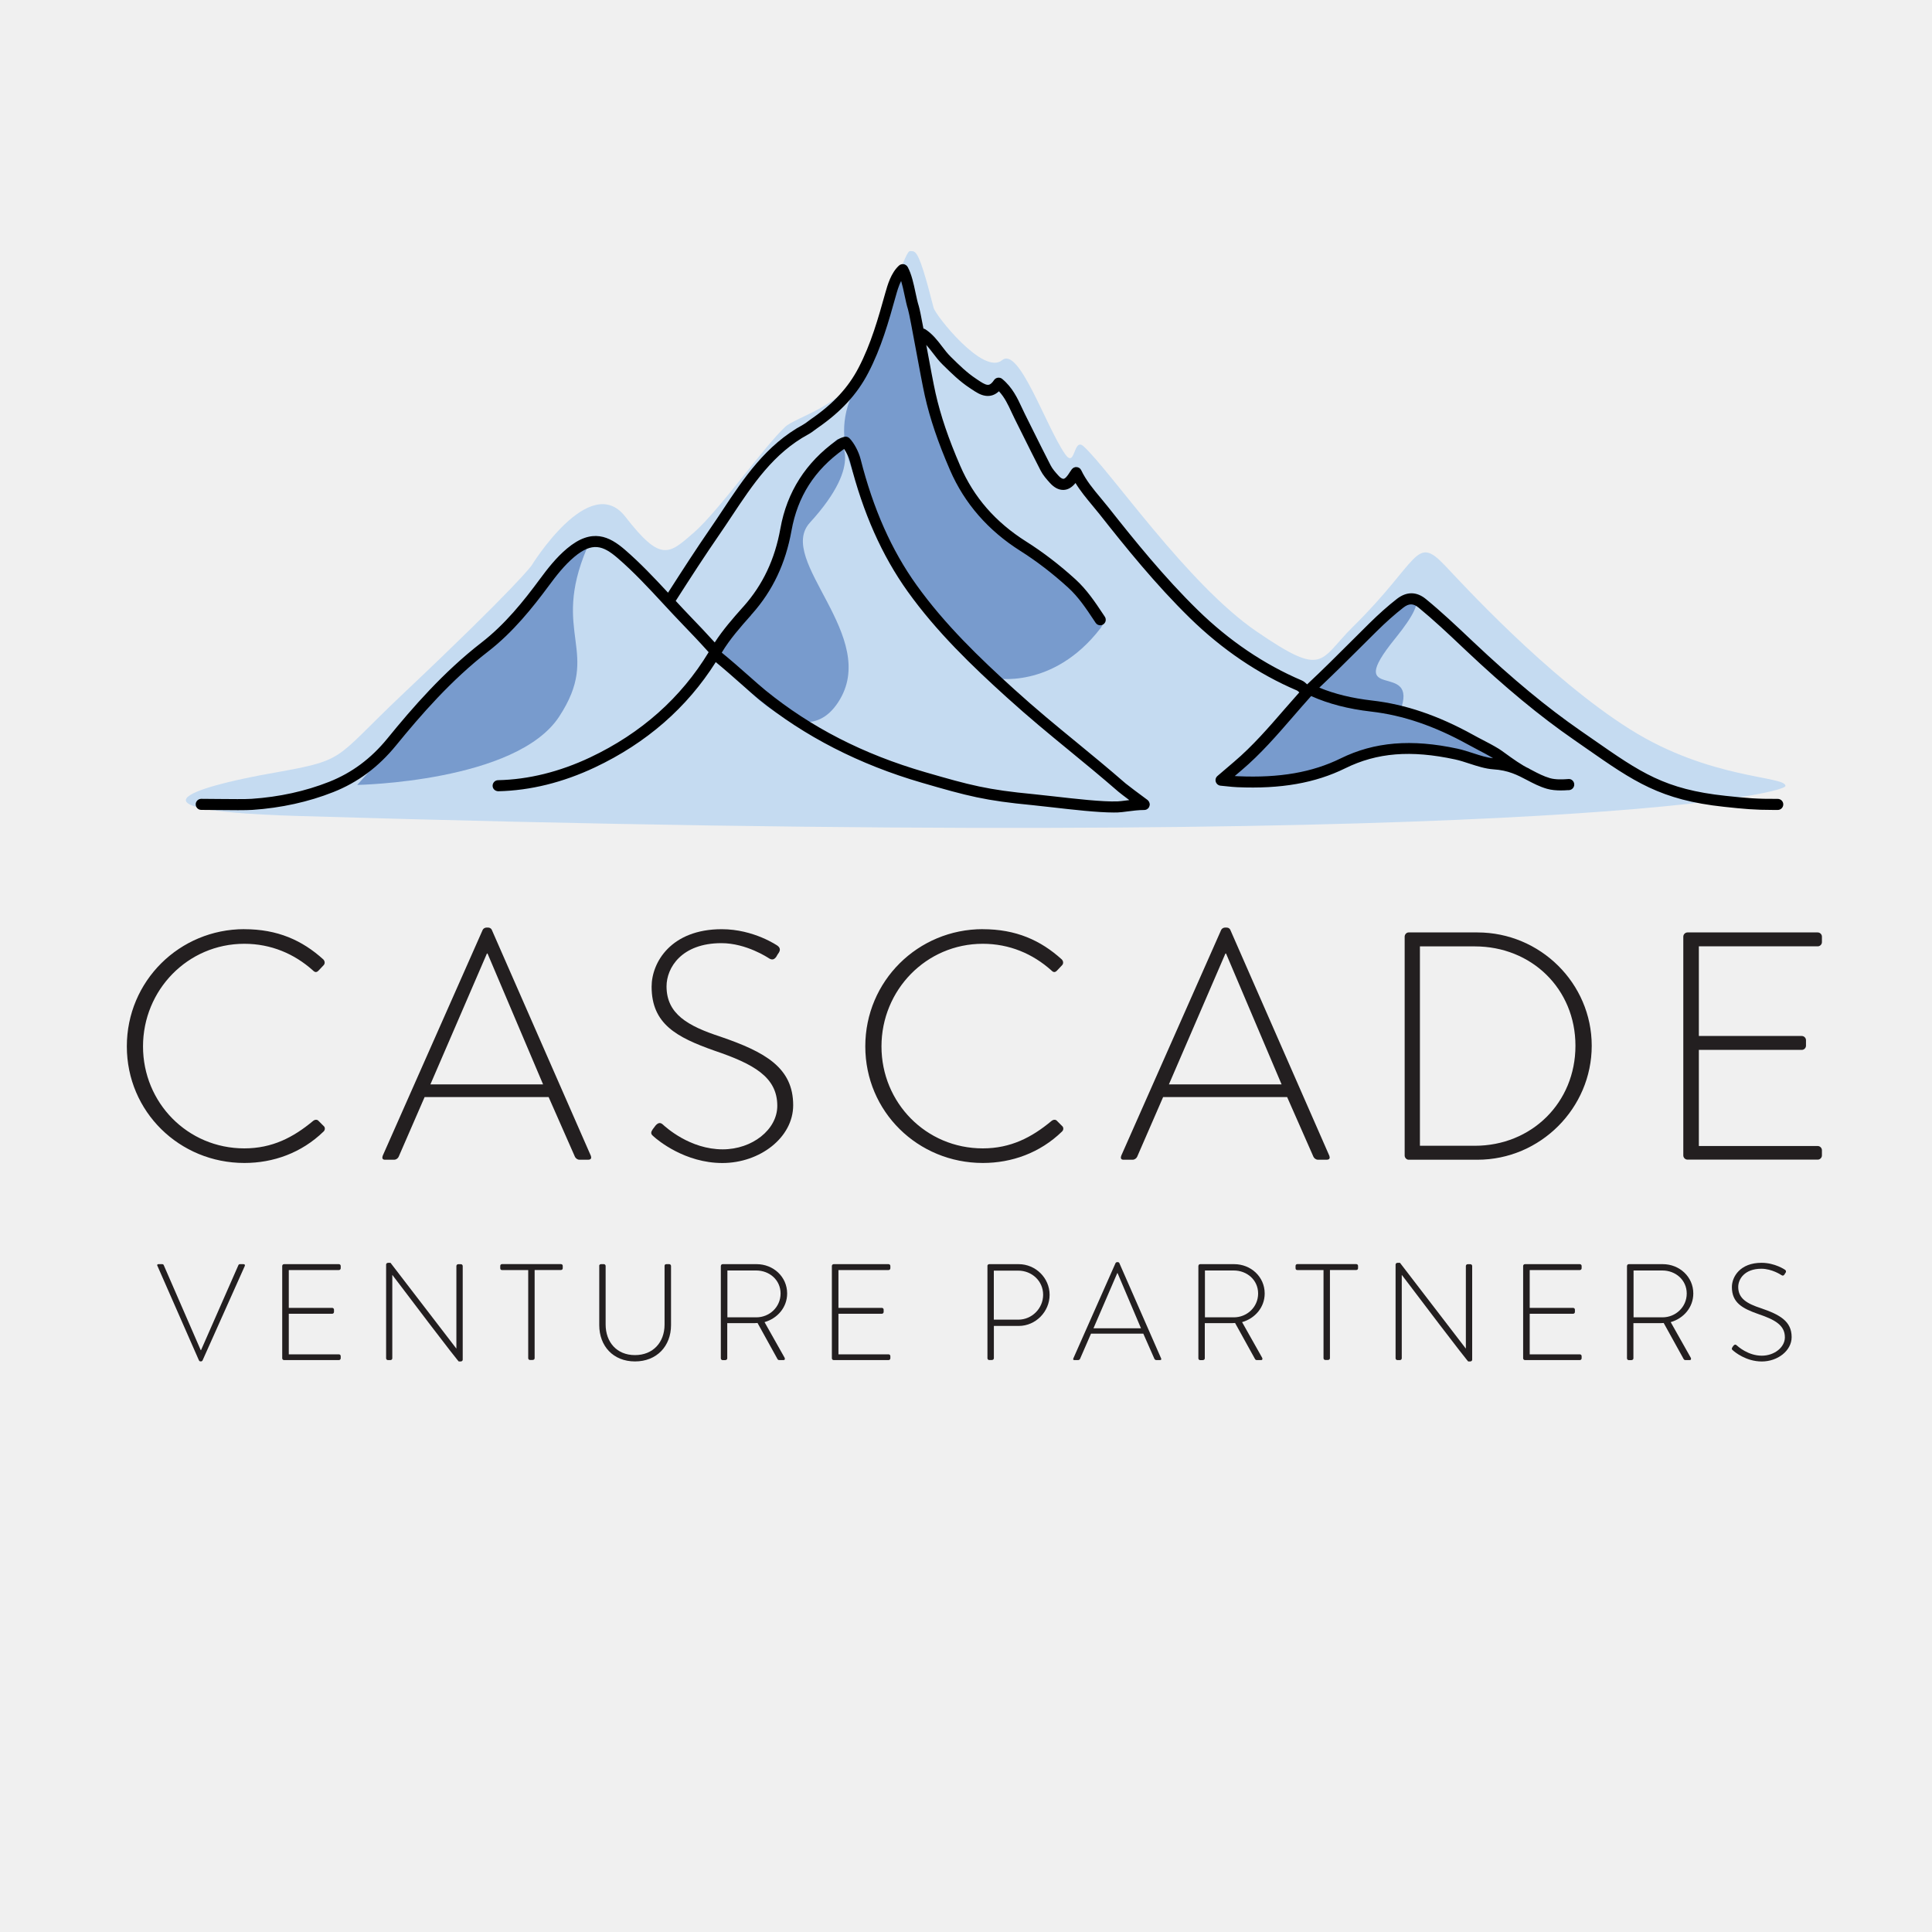
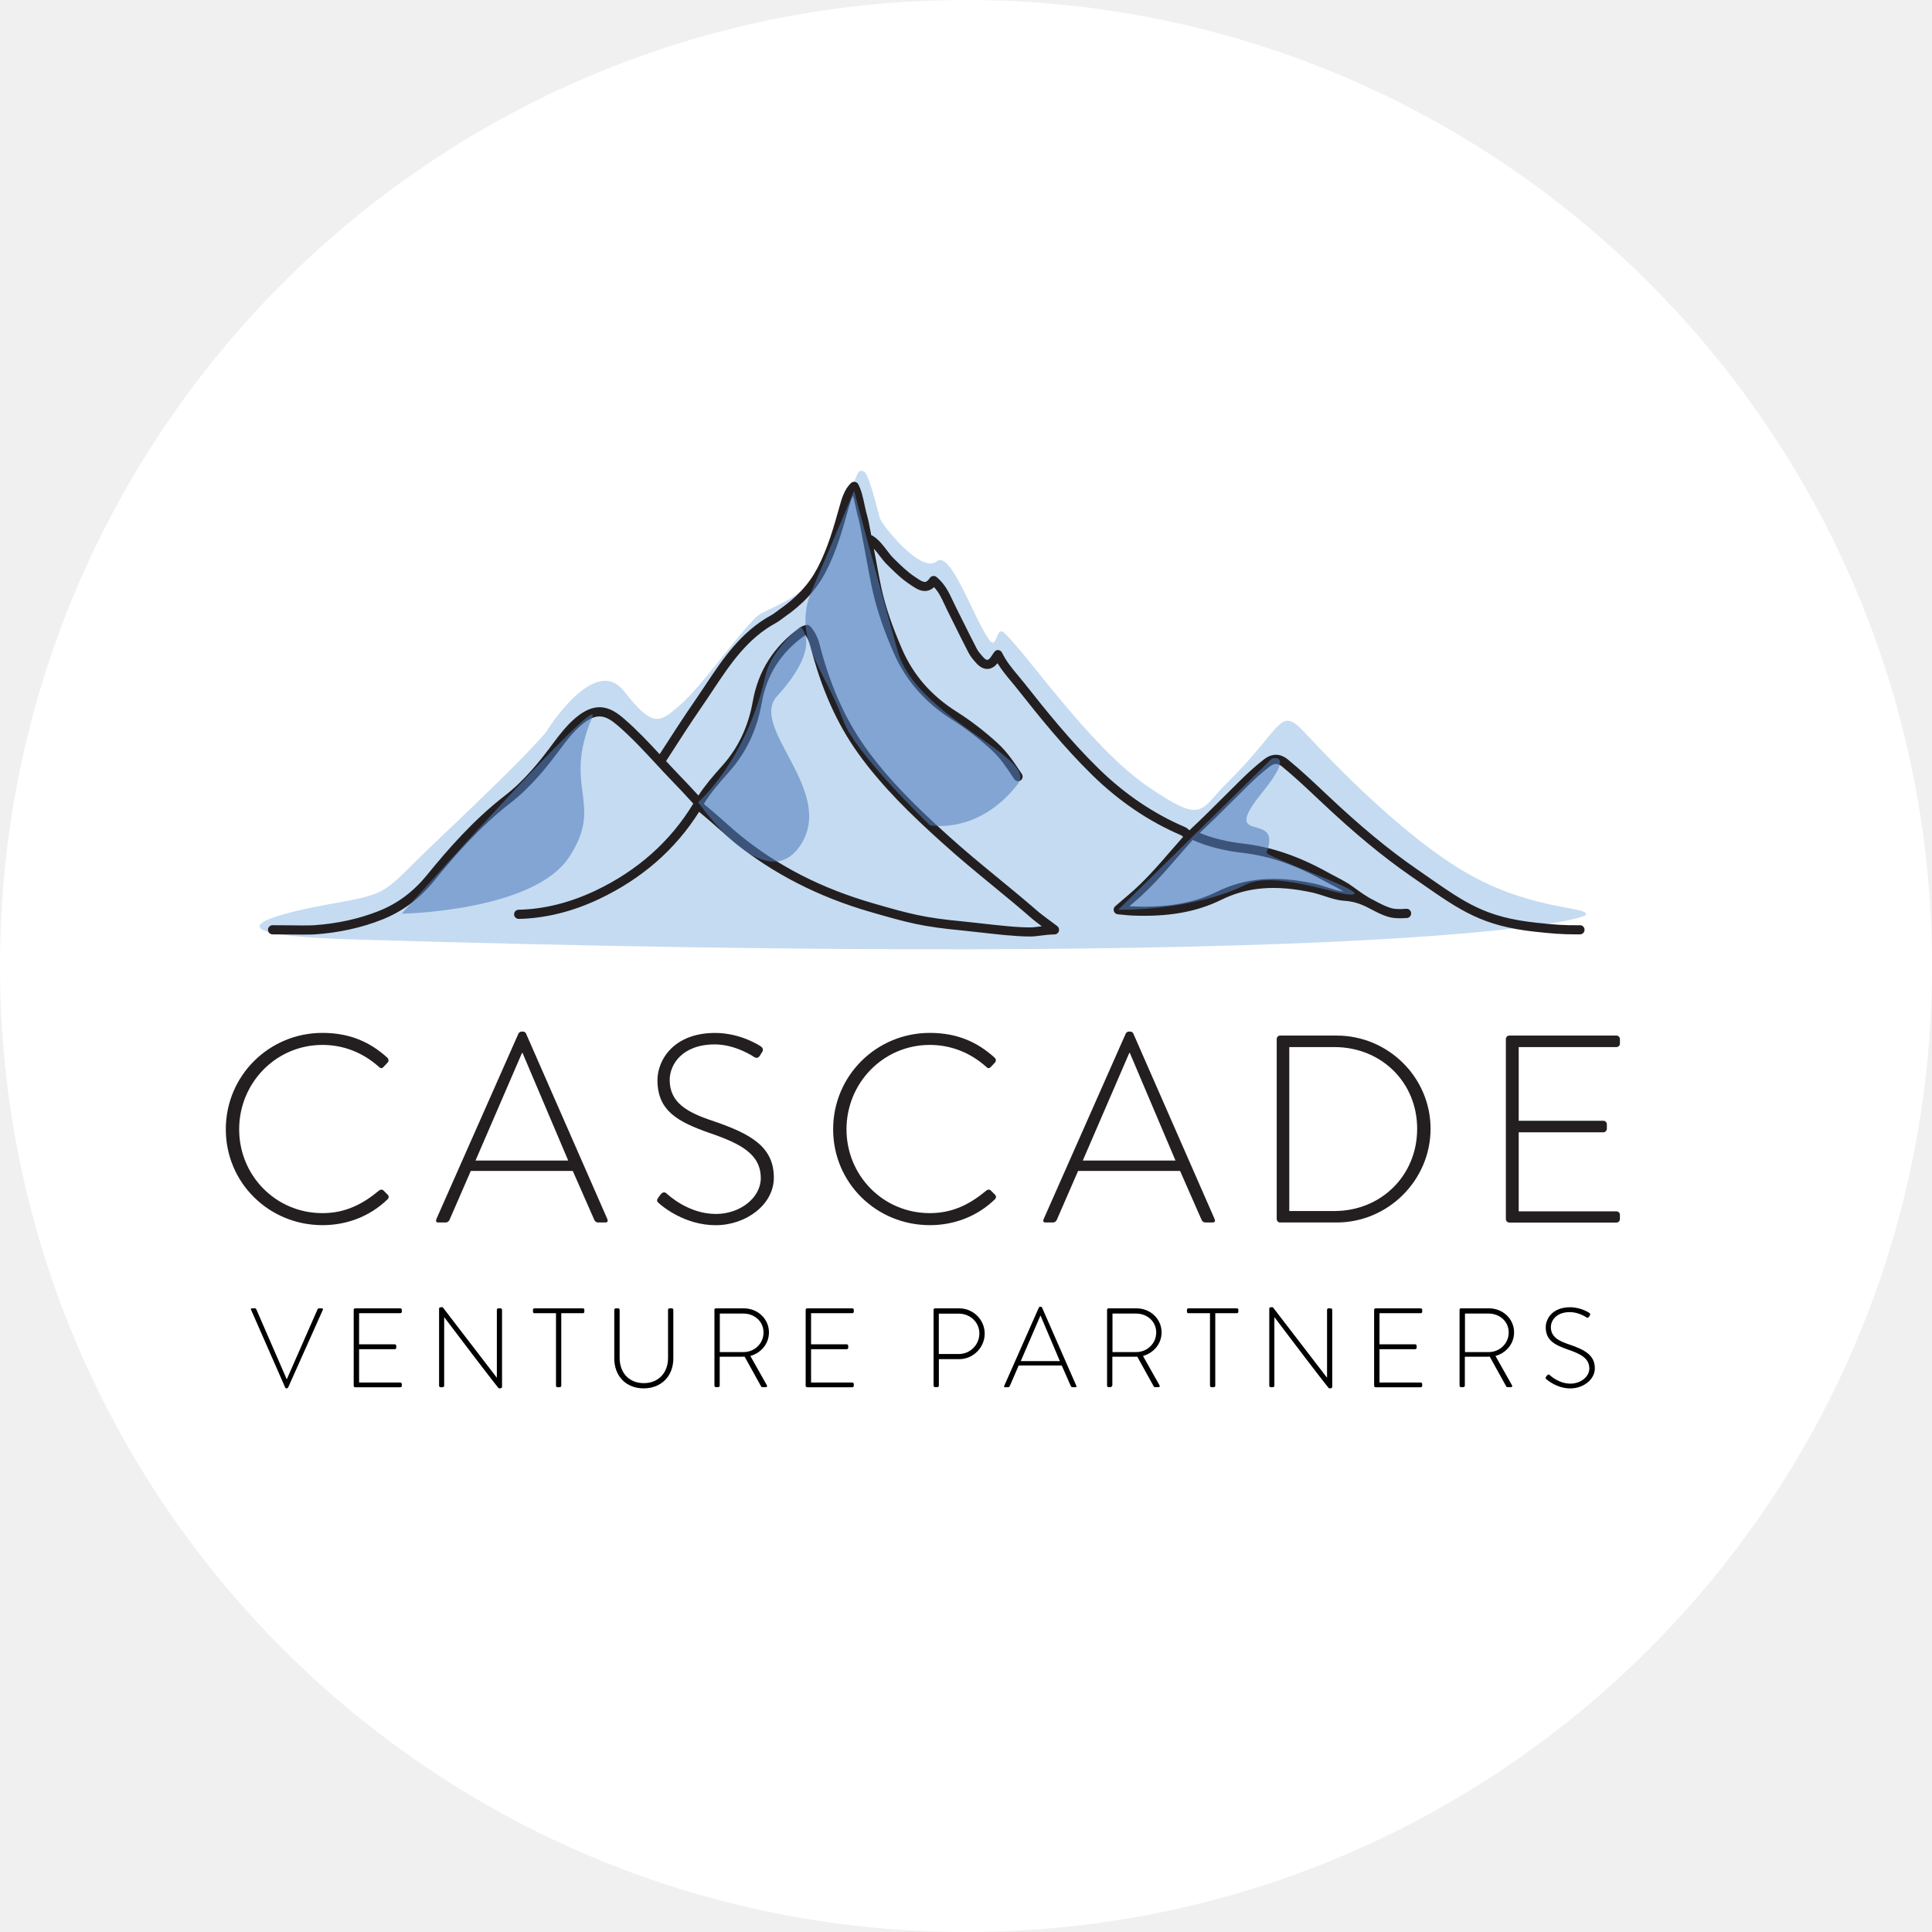
<svg xmlns="http://www.w3.org/2000/svg" width="400" height="400" viewBox="0 0 400 400">
-   <defs>
-     <style>
-       .cls-1 {
-         fill: #231f20;
-       }
- 
-       .cls-2 {
-         isolation: isolate;
-       }
- 
-       .cls-3 {
-         fill: #507cbd;
-         mix-blend-mode: multiply;
-         opacity: .57;
-       }
- 
-       .cls-4 {
-         fill: #c5dbf1;
-       }
-     </style>
-   </defs>
-   <g class="cls-2">
-     <g id="Layer_1" data-name="Layer 1">
-       <g>
-         <path class="cls-4" d="M369.68,162.69c0,1.88-55.83,13.78-308,6.25-43.4-1.3-14.04-7.32-6.31-8.7,16.77-3,13.08-2.41,27.98-16.5,23.85-22.54,26.7-26.65,26.7-26.65,0,0,12.04-19.6,19.41-10.12s9,7.84,14.22,3.27c5.23-4.57,14.43-17.7,18.86-21.84,2.31-2.16,12.2-4.34,15.71-12.21,6.99-15.65,9.1-24.32,10.2-24.21s1.65-.86,4.84,11.74c.4,1.59,10.32,14.07,14.17,10.86,3.51-2.93,8.97,13.47,13.03,19.4,2.2,3.21,1.69-3.56,3.87-1.56,5.53,5.06,21.48,28.52,35.76,38.29,14.23,9.74,12.93,6.02,20.01-.96,13.81-13.61,12.85-19.19,19.05-12.65,3.16,3.32,21.26,23.19,38.36,33.93,16.52,10.37,32.12,9.59,32.12,11.68Z" />
-         <path d="M368.14,165.4h0c-4.47.03-6.43-.16-10.87-.63-12.6-1.34-17.57-4.81-27.49-11.72l-2.55-1.77c-6.94-4.81-13.98-10.63-22.15-18.34l-.7-.66c-2.93-2.77-5.97-5.64-9.16-8.25-1.92-1.58-3.99-1.59-5.99-.05-1.85,1.44-3.73,3.11-5.77,5.12-1.19,1.17-2.37,2.35-3.55,3.53-3.01,3-6.11,6.1-9.28,9.06-.03-.03-.06-.06-.1-.09-.26-.24-.58-.54-1.05-.74-7.78-3.32-15.01-8.22-21.48-14.54-7-6.84-13.23-14.58-18.53-21.29-.5-.63-1.02-1.26-1.54-1.88-1.58-1.89-3.07-3.68-4.08-5.81,0-.01-.02-.02-.02-.03-.03-.06-.08-.11-.12-.17-.05-.07-.1-.14-.16-.19,0,0-.01-.02-.02-.02-.04-.03-.08-.04-.13-.06-.08-.05-.16-.1-.24-.12-.07-.02-.13-.02-.2-.03-.08,0-.15-.02-.23-.02-.08,0-.16.03-.23.06-.05.02-.11.02-.16.04-.01,0-.02.02-.03.02-.07.03-.12.09-.18.13-.06.05-.13.09-.18.15,0,0-.02.01-.02.02-.12.15-.28.4-.46.67-.15.24-.32.5-.48.7-.3.4-.6.64-.82.65-.31-.02-.65-.24-1.06-.7-.6-.66-1.22-1.37-1.58-2.08-1.26-2.44-2.48-4.9-3.71-7.37-.54-1.09-1.08-2.18-1.62-3.26-.22-.44-.43-.89-.64-1.34-.91-1.96-1.95-4.19-4.07-5.94-.25-.21-.58-.29-.9-.25-.32.05-.61.23-.79.5-.71,1.06-1.18.99-1.39.97-.56-.07-1.27-.55-1.96-1.01l-.37-.25c-1.88-1.24-3.48-2.81-5.17-4.48l-.13-.13c-.63-.62-1.17-1.33-1.75-2.09-.96-1.26-1.96-2.56-3.43-3.52-.13-.08-.27-.14-.41-.16-.47-2.51-.8-4.13-.97-4.68-.25-.77-.45-1.73-.67-2.75-.4-1.89-.82-3.85-1.63-5.34-.02-.04-.06-.07-.09-.1-.03-.04-.04-.08-.07-.12-.02-.02-.05-.03-.07-.05-.06-.05-.12-.1-.19-.14-.06-.04-.12-.07-.19-.1-.07-.03-.14-.04-.21-.05-.07-.01-.14-.02-.22-.02-.07,0-.14.02-.21.03-.08.02-.15.04-.22.07-.03.01-.06.01-.09.03-.04.02-.07.06-.1.09-.04.03-.08.04-.12.07-1.69,1.54-2.38,4.04-2.85,5.69-1.45,5.18-2.95,10.54-5.55,15.51-2.12,4.06-5.2,7.4-9.7,10.51-.22.15-.44.32-.67.49-.38.29-.74.56-1.09.75-7.7,4.18-12.3,11.11-16.75,17.82-.83,1.25-1.66,2.5-2.51,3.73-2.91,4.22-5.59,8.37-8.71,13.24-2.82-3.04-5.74-6.14-8.95-8.91-3.14-2.7-6.76-4.6-11.95-.25-2.29,1.91-4.11,4.28-5.64,6.35-3.39,4.59-7.21,9.36-12.1,13.15-7.85,6.08-14.24,13.43-19.45,19.83-3.41,4.18-7.36,7.12-12.08,8.99-4.91,1.94-10.31,3.13-16.05,3.52-1.28.09-4.28.05-6.92.03-1.27-.01-2.49-.03-3.5-.03h0c-.63,0-1.15.51-1.15,1.14,0,.63.51,1.15,1.15,1.15,1,0,2.22.01,3.48.03,1.42.02,2.86.03,4.11.03s2.31-.02,2.99-.06c5.98-.41,11.61-1.65,16.74-3.68,5.09-2.01,9.34-5.18,13.01-9.67,5.13-6.29,11.41-13.53,19.08-19.46,5.13-3.97,9.22-9.1,12.55-13.6,1.52-2.05,3.17-4.2,5.26-5.96,3.73-3.13,5.95-2.38,8.98.23,3.38,2.91,6.47,6.25,9.46,9.48,1.35,1.46,2.71,2.92,4.09,4.35,1.49,1.54,3.41,3.55,5.3,5.66-5.73,9.45-13.97,16.78-24.53,21.78-6.34,2.99-12.76,4.58-19.08,4.72-.63.01-1.13.54-1.12,1.17.01.63.52,1.1,1.17,1.12,6.64-.15,13.37-1.81,20.01-4.94,10.67-5.04,19.07-12.37,25.02-21.8,1.79,1.47,3.64,3.1,5.3,4.57,1.4,1.24,2.61,2.3,3.52,3.05,9.55,7.77,20.94,13.6,33.83,17.35,9.59,2.79,13.1,3.71,22.95,4.65,1.11.11,2.53.27,4.09.45,4.21.48,9.36,1.07,12.72,1.07.28,0,.55,0,.8-.01.58-.02,1.24-.11,2.02-.21,1.08-.14,2.29-.3,3.49-.3.17,0,.33-.04.48-.11.04-.02.07-.05.11-.07.11-.07.2-.14.28-.24.02-.02.04-.03.05-.05.02-.03.03-.07.05-.11.04-.07.07-.14.1-.22.02-.07.04-.15.05-.23,0-.04.02-.08.02-.12,0-.03-.01-.06-.02-.09,0-.08-.02-.15-.05-.23-.02-.07-.04-.14-.07-.2-.03-.06-.07-.11-.11-.17-.05-.07-.1-.12-.16-.18-.02-.02-.03-.04-.06-.06-1.57-1.15-4.16-3.09-4.55-3.43-3.65-3.18-6.99-5.91-10.22-8.57-4.26-3.49-8.28-6.79-12.87-10.95-7.03-6.36-14.34-13.38-20.2-21.57-5.17-7.22-8.95-15.75-11.57-26.07-.39-1.52-1.32-3.28-2.27-4.27-.29-.31-.73-.43-1.14-.31-.76.22-1.07.38-1.56.73-6.36,4.55-10.28,10.69-11.63,18.25-1.14,6.36-3.63,11.63-7.61,16.11l-.22.24c-2.03,2.28-4.09,4.64-5.76,7.23-1.78-1.97-3.55-3.82-4.94-5.26-1.06-1.1-2.1-2.22-3.14-3.34,3.24-5.06,6-9.33,8.99-13.66.86-1.24,1.69-2.5,2.53-3.76,4.49-6.77,8.74-13.17,15.94-17.07.5-.27.95-.61,1.38-.93.2-.15.39-.3.59-.43,4.81-3.33,8.12-6.93,10.42-11.34,2.71-5.18,4.24-10.66,5.72-15.95.25-.89.58-2.08,1.1-3.1.27.91.49,1.91.7,2.91.23,1.07.44,2.09.72,2.97.23.72.98,4.8,1.65,8.39.68,3.67,1.38,7.46,1.83,9.47,1.07,4.77,2.73,9.68,5.24,15.46,2.98,6.86,7.87,12.47,14.53,16.68,3.36,2.12,6.68,4.67,9.88,7.58,2.15,1.95,3.72,4.31,5.38,6.81l.34.51c.22.33.58.51.95.51.22,0,.44-.06.63-.19.53-.35.67-1.06.32-1.59l-.34-.51c-1.66-2.5-3.39-5.09-5.74-7.23-3.3-3-6.73-5.63-10.2-7.82-6.36-4.02-10.83-9.14-13.65-15.66-2.45-5.65-4.07-10.43-5.11-15.05-.44-1.97-1.14-5.74-1.81-9.38-.04-.22-.08-.41-.12-.62.48.53.93,1.11,1.39,1.71.6.79,1.22,1.6,1.97,2.33l.13.13c1.7,1.67,3.45,3.4,5.53,4.76l.36.24c.87.58,1.85,1.24,2.94,1.37,1.01.13,1.92-.19,2.73-.94,1.19,1.28,1.89,2.78,2.62,4.36.22.47.44.94.67,1.4.54,1.08,1.08,2.17,1.62,3.25,1.23,2.47,2.46,4.95,3.72,7.4.49.95,1.22,1.79,1.92,2.56.87.96,1.79,1.45,2.73,1.45.04,0,.09,0,.13,0,.9-.04,1.72-.53,2.44-1.43,1.02,1.67,2.26,3.16,3.47,4.62.51.61,1.01,1.22,1.5,1.83,5.34,6.77,11.63,14.58,18.72,21.51,6.67,6.52,14.13,11.57,22.18,15.01.1.04.24.17.39.31.02.02.06.05.08.07-1.04,1.16-2.07,2.33-3.09,3.51-3.24,3.74-6.59,7.61-10.42,10.86-.81.68-3.44,2.94-3.44,2.94-.35.3-.49.78-.34,1.22s.54.75,1,.79c.5.04.95.09,1.39.14.69.07,1.35.14,2.06.17,9.01.39,16.12-.85,22.36-3.92,6.57-3.24,13.58-3.8,22.72-1.83.99.21,2.02.55,3.02.88,1.61.52,3.27,1.06,4.9,1.17,3.11.19,5.02,1.19,7.03,2.25,1.24.65,2.53,1.33,4.08,1.78.94.27,1.98.34,2.85.34.61,0,1.14-.03,1.47-.06h.24c.63-.04,1.12-.58,1.09-1.21-.03-.63-.56-1.15-1.2-1.09l-.29.02c-.7.05-2.33.15-3.53-.2-1.33-.39-2.46-.98-3.66-1.61-.19-.1-.38-.2-.57-.3-.03-.02-.06-.05-.09-.07-1.49-.66-3.54-2.15-4.89-3.13-.61-.44-1.1-.8-1.39-.97-1.11-.68-2.26-1.28-3.38-1.86-.65-.34-1.31-.68-1.95-1.04-7.21-3.99-14.04-6.31-20.88-7.09-4.18-.48-7.78-1.36-10.95-2.67,2.83-2.68,5.62-5.43,8.31-8.12,1.18-1.18,2.36-2.35,3.54-3.52,1.97-1.95,3.79-3.56,5.56-4.94,1.14-.88,2.04-.88,3.13,0,3.13,2.57,6.14,5.4,9.04,8.15l.7.66c8.25,7.79,15.38,13.68,22.42,18.55l2.54,1.77c9.91,6.91,15.37,10.71,28.55,12.12,4.12.44,6.27.65,10.27.65.28,0,.56,0,.86,0,.63,0,1.14-.52,1.14-1.15,0-.63-.52-1.14-1.15-1.14ZM155.5,127.33l.22-.24c4.27-4.81,6.93-10.44,8.15-17.22,1.26-7.06,4.77-12.55,10.71-16.79.07-.05.13-.09.18-.13.48.69.99,1.69,1.24,2.67,2.69,10.6,6.59,19.38,11.92,26.84,5.98,8.36,13.4,15.48,20.53,21.93,4.63,4.19,8.67,7.51,12.95,11.02,3.22,2.64,6.54,5.37,10.17,8.52.28.24,1.22.96,2.24,1.72-.21.03-.44.05-.64.08-.72.09-1.34.17-1.8.19-3.11.11-8.7-.53-13.19-1.04-1.58-.18-3.01-.34-4.13-.45-9.65-.92-13.09-1.83-22.53-4.57-12.78-3.71-23.58-9.25-33.03-16.93-.88-.71-2.07-1.77-3.45-2.99-1.75-1.55-3.71-3.27-5.61-4.82,1.65-2.77,3.9-5.32,6.09-7.78ZM303.94,154.15c.66.37,1.33.72,2,1.07,1.06.55,2.16,1.13,3.19,1.76-1.28-.12-2.65-.56-4.1-1.03-1.06-.34-2.15-.7-3.25-.94-9.55-2.06-17.24-1.42-24.21,2.01-5.88,2.89-12.64,4.07-21.25,3.69-.23-.01-.45-.02-.68-.04.56-.48,1.09-.93,1.39-1.18,3.97-3.36,7.38-7.3,10.68-11.11,1.24-1.43,2.48-2.86,3.75-4.27,0,0,0,0,0,0,3.59,1.61,7.67,2.67,12.45,3.22,6.54.75,13.09,2.98,20.03,6.82Z" />
-         <path class="cls-3" d="M205.81,140.41s-18.75-18-21.65-26.22c-4.18-11.84-12.96-20.39-7.84-32.31s10.6-24.98,10.6-24.98c0,0,3.89,14.95,10.89,40.01,4.67,16.73,35.2,26.47,30.04,33.16-9.91,12.84-22.04,10.33-22.04,10.33Z" />
-         <path class="cls-3" d="M147.97,134.69s12.05-10.35,16.85-31.8c1.4-6.24,8.65-12.02,8.65-12.02,0,0,5.92,4.51-5.79,17.34-7.12,7.81,14.75,23.63,5.85,37.19-8.9,13.56-25.56-10.71-25.56-10.71Z" />
-         <path class="cls-3" d="M73.95,162.52s50.99-57.1,47.54-48.95c-7.51,17.77,3.17,21.25-5.73,34.81s-41.82,14.13-41.82,14.13Z" />
-         <path class="cls-3" d="M252.86,161.54l38.34-37.75s5.91-1.77-2.34,8.4c-11.25,13.85,5.21,4.14,1.02,15.05-.37.95,22.69,8.95,21.97,10.25-1,1.81-19.18-6.16-27.17-2.22-13.51,6.66-31.81,6.27-31.81,6.27Z" />
-       </g>
-       <g>
-         <path class="cls-1" d="M50.59,192.38c6.86,0,11.97,2.29,16.34,6.25.34.34.4.87.07,1.21l-1.08,1.14c-.4.4-.74.34-1.14-.07-3.83-3.43-8.67-5.51-14.19-5.51-11.76,0-20.98,9.61-20.98,21.25s9.21,21.11,20.98,21.11c5.78,0,10.15-2.29,14.19-5.65.4-.34.81-.34,1.08-.13l1.14,1.14c.34.27.34.81,0,1.14-4.57,4.44-10.42,6.52-16.4,6.52-13.45,0-24.34-10.62-24.34-24.14s10.89-24.27,24.34-24.27Z" />
-         <path class="cls-1" d="M79.23,239.3l20.71-46.79c.13-.27.47-.47.81-.47h.2c.34,0,.67.07.87.47l20.51,46.79c.13.4.13.81-.6.81h-1.75c-.47,0-.81-.34-.94-.6l-5.45-12.37h-25.68l-5.38,12.37c-.13.27-.47.6-.94.6h-1.88c-.47,0-.67-.27-.47-.81ZM112.44,224.51l-11.5-27.09h-.13l-11.7,27.09h23.33Z" />
-         <path class="cls-1" d="M135.1,233.86l.61-.81c.47-.54.94-.74,1.48-.27.67.61,5.65,5.18,12.44,5.18,6.12,0,11.3-4.1,11.3-9.01,0-5.98-4.91-8.67-13.04-11.43-7.8-2.76-12.98-5.51-12.98-13.24,0-5.04,4.03-11.9,14.52-11.9,6.66,0,11.56,3.43,11.56,3.43.27.2.74.67.27,1.41-.2.27-.4.61-.54.87-.4.54-.81.74-1.48.34-.2-.13-4.71-3.16-9.88-3.16-8.27,0-11.36,5.11-11.36,8.94,0,5.71,4.37,8.2,11.16,10.42,9.21,3.16,15.06,6.39,15.06,14.19,0,6.72-6.92,11.97-14.66,11.97s-13.38-4.71-14.25-5.51c-.4-.34-.74-.67-.2-1.41Z" />
-         <path class="cls-1" d="M203.48,192.38c6.86,0,11.97,2.29,16.34,6.25.34.34.4.87.07,1.21l-1.08,1.14c-.4.4-.74.34-1.14-.07-3.83-3.43-8.67-5.51-14.19-5.51-11.76,0-20.98,9.61-20.98,21.25s9.21,21.11,20.98,21.11c5.78,0,10.15-2.29,14.19-5.65.4-.34.81-.34,1.08-.13l1.14,1.14c.34.27.34.81,0,1.14-4.57,4.44-10.42,6.52-16.4,6.52-13.45,0-24.34-10.62-24.34-24.14s10.89-24.27,24.34-24.27Z" />
-         <path class="cls-1" d="M232.13,239.3l20.71-46.79c.14-.27.47-.47.81-.47h.2c.34,0,.67.07.87.47l20.51,46.79c.13.4.13.81-.6.81h-1.75c-.47,0-.81-.34-.94-.6l-5.45-12.37h-25.68l-5.38,12.37c-.14.27-.47.6-.94.6h-1.88c-.47,0-.67-.27-.47-.81ZM265.34,224.51l-11.5-27.09h-.13l-11.7,27.09h23.33Z" />
-         <path class="cls-1" d="M290.82,193.92c0-.47.4-.87.81-.87h14.25c13.04,0,23.67,10.56,23.67,23.46s-10.62,23.6-23.67,23.6h-14.25c-.4,0-.81-.4-.81-.87v-45.31ZM305.34,237.22c11.77,0,20.84-8.94,20.84-20.71s-9.08-20.57-20.84-20.57h-11.36v41.28h11.36Z" />
-         <path class="cls-1" d="M348.51,193.92c0-.47.4-.87.87-.87h26.96c.47,0,.87.4.87.87v1.14c0,.47-.4.87-.87.87h-24.61v18.56h21.31c.47,0,.87.4.87.87v1.14c0,.47-.4.87-.87.87h-21.31v19.9h24.61c.47,0,.87.4.87.87v1.08c0,.47-.4.87-.87.87h-26.96c-.47,0-.87-.4-.87-.87v-45.31Z" />
-       </g>
-       <g>
-         <path class="cls-1" d="M32.59,262.1c-.11-.23-.03-.37.23-.37h.77c.17,0,.28.11.31.2l7.66,17.61h.06l7.74-17.61c.03-.09.14-.2.31-.2h.74c.26,0,.37.17.26.4l-8.71,19.48c-.06.14-.17.25-.34.25h-.14c-.17,0-.28-.17-.31-.25l-8.57-19.51Z" />
-         <path class="cls-1" d="M58.43,262.1c0-.2.17-.37.37-.37h11.37c.2,0,.37.17.37.37v.48c0,.2-.17.37-.37.37h-10.38v7.83h8.99c.2,0,.37.17.37.37v.48c0,.2-.17.37-.37.37h-8.99v8.4h10.38c.2,0,.37.17.37.37v.45c0,.2-.17.37-.37.37h-11.37c-.2,0-.37-.17-.37-.37v-19.12Z" />
-         <path class="cls-1" d="M79.94,261.82c0-.23.2-.37.43-.37h.48l13.61,17.73h.03v-17.07c0-.2.17-.37.37-.37h.57c.2,0,.37.17.37.37v19.4c0,.25-.23.37-.45.37h-.37s-.26-.08-13.73-17.9h-.03v17.24c0,.2-.17.37-.37.37h-.54c-.2,0-.37-.17-.37-.37v-19.4Z" />
-         <path class="cls-1" d="M109.36,262.95h-5.42c-.28,0-.37-.17-.37-.43v-.43c0-.23.17-.37.37-.37h12.2c.23,0,.37.17.37.37v.48c0,.2-.14.37-.37.37h-5.45v18.26c0,.2-.17.37-.45.37h-.51c-.2,0-.37-.17-.37-.37v-18.26Z" />
-         <path class="cls-1" d="M124.05,262.1c0-.2.17-.37.37-.37h.6c.2,0,.37.17.37.37v12.11c0,3.66,2.3,6.35,6.07,6.35s6.13-2.67,6.13-6.32v-12.14c0-.23.11-.37.4-.37h.57c.2,0,.37.17.37.37v12.25c0,4.34-2.95,7.52-7.46,7.52s-7.4-3.18-7.4-7.52v-12.25Z" />
-         <path class="cls-1" d="M149.25,262.1c0-.2.14-.37.37-.37h7.03c3.46,0,6.32,2.61,6.32,6.07,0,2.86-1.99,5.16-4.68,5.93l4.14,7.35c.14.23.08.51-.2.51h-.88c-.2,0-.31-.08-.4-.25l-4.11-7.43c-.37.03-.68.03-1.05.03h-5.22v7.29c0,.2-.17.37-.45.37h-.51c-.2,0-.37-.17-.37-.37v-19.12ZM156.59,272.74c2.72,0,5.02-2.13,5.02-4.93s-2.3-4.77-5.05-4.77h-5.96v9.7h5.98Z" />
-         <path class="cls-1" d="M172.23,262.1c0-.2.17-.37.37-.37h11.37c.2,0,.37.17.37.37v.48c0,.2-.17.37-.37.37h-10.38v7.83h8.99c.2,0,.37.17.37.37v.48c0,.2-.17.37-.37.37h-8.99v8.4h10.38c.2,0,.37.17.37.37v.45c0,.2-.17.37-.37.37h-11.37c-.2,0-.37-.17-.37-.37v-19.12Z" />
-         <path class="cls-1" d="M204.43,262.1c0-.2.17-.37.37-.37h6.1c3.52,0,6.41,2.86,6.41,6.35s-2.89,6.44-6.38,6.44h-5.16v6.69c0,.2-.17.37-.45.37h-.51c-.2,0-.37-.17-.37-.37v-19.12ZM210.84,273.22c2.78,0,5.13-2.3,5.13-5.16s-2.35-4.99-5.16-4.99h-5.05v10.15h5.08Z" />
-         <path class="cls-1" d="M222.22,281.25l8.74-19.74c.06-.11.2-.2.34-.2h.08c.14,0,.28.03.37.2l8.65,19.74c.06.17.06.34-.25.34h-.74c-.2,0-.34-.14-.4-.25l-2.3-5.22h-10.83l-2.27,5.22c-.06.11-.2.25-.4.25h-.79c-.2,0-.28-.11-.2-.34ZM236.23,275.01l-4.85-11.43h-.06l-4.93,11.43h9.84Z" />
-         <path class="cls-1" d="M248.12,262.1c0-.2.14-.37.37-.37h7.03c3.46,0,6.32,2.61,6.32,6.07,0,2.86-1.99,5.16-4.68,5.93l4.14,7.35c.14.23.09.51-.2.51h-.88c-.2,0-.31-.08-.4-.25l-4.11-7.43c-.37.03-.68.03-1.05.03h-5.22v7.29c0,.2-.17.37-.45.37h-.51c-.2,0-.37-.17-.37-.37v-19.12ZM255.46,272.74c2.72,0,5.02-2.13,5.02-4.93s-2.3-4.77-5.05-4.77h-5.96v9.7h5.98Z" />
-         <path class="cls-1" d="M274.02,262.95h-5.42c-.28,0-.37-.17-.37-.43v-.43c0-.23.17-.37.37-.37h12.2c.23,0,.37.17.37.37v.48c0,.2-.14.37-.37.37h-5.45v18.26c0,.2-.17.37-.45.37h-.51c-.2,0-.37-.17-.37-.37v-18.26Z" />
-         <path class="cls-1" d="M288.94,261.82c0-.23.2-.37.43-.37h.48l13.61,17.73h.03v-17.07c0-.2.17-.37.37-.37h.57c.2,0,.37.17.37.37v19.4c0,.25-.23.37-.45.37h-.37s-.25-.08-13.73-17.9h-.03v17.24c0,.2-.17.37-.37.37h-.54c-.2,0-.37-.17-.37-.37v-19.4Z" />
-         <path class="cls-1" d="M315.35,262.1c0-.2.17-.37.37-.37h11.37c.2,0,.37.17.37.37v.48c0,.2-.17.37-.37.37h-10.38v7.83h8.99c.2,0,.37.17.37.37v.48c0,.2-.17.37-.37.37h-8.99v8.4h10.38c.2,0,.37.17.37.37v.45c0,.2-.17.37-.37.37h-11.37c-.2,0-.37-.17-.37-.37v-19.12Z" />
-         <path class="cls-1" d="M336.86,262.1c0-.2.14-.37.37-.37h7.03c3.46,0,6.32,2.61,6.32,6.07,0,2.86-1.99,5.16-4.68,5.93l4.14,7.35c.14.23.09.51-.2.51h-.88c-.2,0-.31-.08-.4-.25l-4.11-7.43c-.37.03-.68.03-1.05.03h-5.22v7.29c0,.2-.17.37-.45.37h-.51c-.2,0-.37-.17-.37-.37v-19.12ZM344.2,272.74c2.72,0,5.02-2.13,5.02-4.93s-2.3-4.77-5.05-4.77h-5.96v9.7h5.98Z" />
-         <path class="cls-1" d="M358.65,278.95l.25-.34c.2-.23.4-.31.62-.11.28.25,2.38,2.18,5.25,2.18,2.58,0,4.77-1.73,4.77-3.8,0-2.52-2.07-3.66-5.5-4.82-3.29-1.16-5.47-2.33-5.47-5.59,0-2.13,1.7-5.02,6.13-5.02,2.81,0,4.88,1.45,4.88,1.45.11.09.31.28.11.6-.09.11-.17.26-.23.37-.17.23-.34.31-.62.14-.08-.06-1.98-1.33-4.17-1.33-3.49,0-4.79,2.16-4.79,3.77,0,2.41,1.84,3.46,4.71,4.4,3.89,1.33,6.35,2.69,6.35,5.98,0,2.84-2.92,5.05-6.18,5.05s-5.64-1.98-6.01-2.33c-.17-.14-.31-.28-.08-.6Z" />
-       </g>
+   <circle cx="200" cy="200" r="200" fill="#fff" />
+   <g transform="translate(12,59)scale(.95)">
+     <g fill="#231f20">
+       <path d="M57.65 163c5.94 0 10.36 1.98 14.14 5.41.29.29.35.76.06 1.05l-.93.99c-.35.35-.64.29-.99-.06-3.32-2.97-7.51-4.77-12.28-4.77-10.18 0-18.16 8.32-18.16 18.39s7.97 18.27 18.16 18.27c5 0 8.79-1.98 12.28-4.89.35-.29.7-.29.93-.12l.99.99c.29.23.29.7 0 .99-3.96 3.84-9.02 5.65-14.2 5.65-11.64 0-21.07-9.2-21.07-20.89s9.43-21.01 21.07-21.01Z" />
+       <path d="M82.45 203.62l17.92-40.5c.12-.23.41-.41.7-.41h.17c.29 0 .58.06.76.41l17.75 40.5c.12.35.12.7-.52.7h-1.51c-.41 0-.7-.29-.81-.52l-4.71-10.71h-22.23l-4.66 10.71c-.12.23-.41.52-.81.52h-1.63c-.41 0-.58-.23-.41-.7Zm28.75-12.8l-9.95-23.45h-.12l-10.13 23.45h20.19Z" />
+       <path d="M130.82 198.91l.52-.7c.41-.47.81-.64 1.28-.23.58.52 4.89 4.48 10.77 4.48 5.3 0 9.78-3.55 9.78-7.8 0-5.18-4.25-7.51-11.29-9.89-6.75-2.39-11.23-4.77-11.23-11.46 0-4.37 3.49-10.3 12.57-10.3 5.76 0 10.01 2.97 10.01 2.97.23.17.64.58.23 1.22-.17.23-.35.52-.47.76-.35.47-.7.64-1.28.29-.17-.12-4.07-2.74-8.55-2.74-7.16 0-9.84 4.42-9.84 7.74 0 4.95 3.78 7.1 9.66 9.02 7.97 2.74 13.04 5.53 13.04 12.28 0 5.82-5.99 10.36-12.69 10.36s-11.58-4.07-12.34-4.77c-.35-.29-.64-.58-.17-1.22Z" />
+       <path d="M190.01 163c5.94 0 10.36 1.98 14.14 5.41.29.29.35.76.06 1.05l-.93.99c-.35.35-.64.29-.99-.06-3.32-2.97-7.51-4.77-12.28-4.77-10.18 0-18.16 8.32-18.16 18.39s7.97 18.27 18.16 18.27c5 0 8.79-1.98 12.28-4.89.35-.29.7-.29.93-.12l.99.99c.29.23.29.7 0 .99-3.96 3.84-9.02 5.65-14.2 5.65-11.64 0-21.07-9.2-21.07-20.89s9.43-21.01 21.07-21.01Z" />
+       <path d="M214.8 203.62l17.92-40.5c.12-.23.41-.41.7-.41h.17c.29 0 .58.06.76.41l17.75 40.5c.12.35.12.7-.52.7h-1.51c-.41 0-.7-.29-.81-.52l-4.71-10.71h-22.23l-4.66 10.71c-.12.23-.41.52-.82.52h-1.63c-.41 0-.58-.23-.41-.7Zm28.75-12.8l-9.95-23.45h-.12l-10.13 23.45h20.19Z" />
+       <path d="M265.61 164.34c0-.41.35-.76.7-.76h12.34c11.29 0 20.49 9.14 20.49 20.31s-9.2 20.43-20.49 20.43h-12.34c-.35 0-.7-.35-.7-.76v-39.22Zm12.57 37.48c10.18 0 18.04-7.74 18.04-17.92s-7.86-17.81-18.04-17.81h-9.83v35.73h9.83Z" />
+       <path d="M315.55 164.34c0-.41.35-.76.76-.76h23.34c.41 0 .76.35.76.76v.99c0 .41-.35.76-.76.76h-21.3v16.06h18.45c.41 0 .76.35.76.76v.99c0 .41-.35.76-.76.76h-18.45v17.23h21.3c.41 0 .76.35.76.76v.93c0 .41-.35.76-.76.76h-23.34c-.41 0-.76-.35-.76-.76v-39.22Z" />
+     </g>
+     <g>
+       <path class="cls-1" d="M42.08,223.35c-.1-.2-.02-.32.2-.32h.66c.15,0,.25.1.27.17l6.63,15.25h.05l6.7-15.25c.02-.07.12-.17.27-.17h.64c.22,0,.32.15.22.34l-7.54,16.87c-.05.12-.15.22-.29.22h-.12c-.15,0-.25-.15-.27-.22l-7.41-16.89Z" />
+       <path class="cls-1" d="M64.45,223.35c0-.17.15-.32.32-.32h9.85c.17,0,.32.15.32.32v.42c0,.17-.15.32-.32.32h-8.99v6.78h7.78c.17,0,.32.15.32.32v.42c0,.17-.15.32-.32.32h-7.78v7.27h8.99c.17,0,.32.15.32.32v.39c0,.17-.15.32-.32.32h-9.85c-.17,0-.32-.15-.32-.32v-16.55Z" />
+       <path class="cls-1" d="M83.06,223.11c0-.2.17-.32.37-.32h.42l11.78,15.34h.02v-14.78c0-.17.15-.32.32-.32h.49c.17,0,.32.15.32.32v16.79c0,.22-.2.32-.39.32h-.32s-.22-.07-11.88-15.49h-.02v14.93c0,.17-.15.32-.32.32h-.47c-.17,0-.32-.15-.32-.32v-16.79Z" />
+       <path class="cls-1" d="M108.53,224.09h-4.69c-.25,0-.32-.15-.32-.37v-.37c0-.2.15-.32.32-.32h10.56c.2,0,.32.15.32.32v.42c0,.17-.12.32-.32.32h-4.71v15.81c0,.17-.15.32-.39.32h-.44c-.17,0-.32-.15-.32-.32v-15.81Z" />
+       <path class="cls-1" d="M121.25,223.35c0-.17.15-.32.32-.32h.52c.17,0,.32.15.32.32v10.48c0,3.17,1.99,5.5,5.25,5.5s5.3-2.31,5.3-5.47v-10.51c0-.2.1-.32.34-.32h.49c.17,0,.32.15.32.32v10.61c0,3.76-2.55,6.51-6.46,6.51s-6.41-2.75-6.41-6.51v-10.61Z" />
+       <path class="cls-1" d="M143.06,223.35c0-.17.12-.32.32-.32h6.09c3,0,5.48,2.26,5.48,5.25,0,2.48-1.72,4.47-4.05,5.13l3.58,6.36c.12.2.07.44-.17.44h-.76c-.17,0-.27-.07-.34-.22l-3.56-6.43c-.32.02-.59.02-.91.02h-4.52v6.31c0,.17-.15.32-.39.32h-.44c-.17,0-.32-.15-.32-.32v-16.55ZM149.42,232.56c2.36,0,4.35-1.84,4.35-4.27s-1.99-4.12-4.37-4.12h-5.16v8.4h5.18Z" />
+       <path class="cls-1" d="M162.95,223.35c0-.17.15-.32.32-.32h9.85c.17,0,.32.15.32.32v.42c0,.17-.15.32-.32.32h-8.99v6.78h7.78c.17,0,.32.15.32.32v.42c0,.17-.15.32-.32.32h-7.78v7.27h8.99c.17,0,.32.15.32.32v.39c0,.17-.15.32-.32.32h-9.85c-.17,0-.32-.15-.32-.32v-16.55Z" />
+       <path class="cls-1" d="M190.82,223.35c0-.17.15-.32.32-.32h5.28c3.04,0,5.55,2.48,5.55,5.5s-2.5,5.57-5.52,5.57h-4.47v5.79c0,.17-.15.32-.39.32h-.44c-.17,0-.32-.15-.32-.32v-16.55ZM196.37,232.98c2.41,0,4.44-1.99,4.44-4.47s-2.04-4.32-4.47-4.32h-4.37v8.79h4.39Z" />
+       <path class="cls-1" d="M206.22,239.93l7.56-17.09c.05-.1.17-.17.29-.17h.07c.12,0,.25.03.32.17l7.49,17.09c.05.15.05.29-.22.29h-.64c-.17,0-.29-.12-.34-.22l-1.99-4.52h-9.38l-1.96,4.52c-.05.1-.17.22-.34.22h-.69c-.17,0-.25-.1-.17-.29ZM218.35,234.53l-4.2-9.89h-.05l-4.27,9.89h8.52Z" />
+       <path class="cls-1" d="M228.64,223.35c0-.17.12-.32.32-.32h6.09c3,0,5.47,2.26,5.47,5.25,0,2.48-1.72,4.47-4.05,5.13l3.58,6.36c.12.2.07.44-.17.44h-.76c-.17,0-.27-.07-.34-.22l-3.56-6.43c-.32.02-.59.02-.91.02h-4.52v6.31c0-.17-.15.32-.39.32h-.44c-.17,0-.32-.15-.32-.32v-16.55ZM235,232.56c2.36,0,4.35-1.84,4.35-4.27s-1.99-4.12-4.37-4.12h-5.16v8.4h5.18Z" />
+       <path class="cls-1" d="M251.06,224.09h-4.69c-.25,0-.32-.15-.32-.37v-.37c0-.2.15-.32.32-.32h10.56c.2,0,.32.15.32.32v.42c0,.17-.12.32-.32.32h-4.71v15.81c0,.17-.15.32-.39.32h-.44c-.17,0-.32-.15-.32-.32v-15.81Z" />
+       <path class="cls-1" d="M263.98,223.11c0-.2.17-.32.37-.32h.42l11.79,15.34h.02v-14.78c0-.17.15-.32.32-.32h.49c.17,0,.32.15.32.32v16.79c0,.22-.2.32-.39.32h-.32s-.22-.07-11.88-15.49h-.02v14.93c0,.17-.15.32-.32.32h-.47c-.17,0-.32-.15-.32-.32v-16.79Z" />
+       <path class="cls-1" d="M286.84,223.35c0-.17.15-.32.32-.32h9.84c.17,0,.32.15.32.32v.42c0,.17-.15.32-.32.32h-8.99v6.78h7.78c.17,0,.32.15.32.32v.42c0,.17-.15.32-.32.32h-7.78v7.27h8.99c.17,0,.32.15.32.32v.39c0,.17-.15.32-.32.32h-9.84c-.17,0-.32-.15-.32-.32v-16.55Z" />
+       <path class="cls-1" d="M305.46,223.35c0-.17.12-.32.32-.32h6.09c3,0,5.47,2.26,5.47,5.25,0,2.48-1.72,4.47-4.05,5.13l3.58,6.36c.12.2.07.44-.17.44h-.76c-.17,0-.27-.07-.34-.22l-3.56-6.43c-.32.02-.59.02-.91.02h-4.52v6.31c0,.17-.15.32-.39.32h-.44c-.17,0-.32-.15-.32-.32v-16.55ZM311.82,232.56c2.36,0,4.35-1.84,4.35-4.27s-1.99-4.12-4.37-4.12h-5.16v8.4h5.18Z" />
+       <path class="cls-1" d="M324.32,237.94l.22-.29c.17-.2.34-.27.54-.1.25.22,2.06,1.89,4.54,1.89,2.23,0,4.12-1.5,4.12-3.29,0-2.19-1.79-3.17-4.76-4.17-2.85-1.01-4.74-2.01-4.74-4.84,0-1.84,1.47-4.35,5.3-4.35,2.43,0,4.22,1.25,4.22,1.25.1.07.27.25.1.52-.07.1-.15.22-.2.32-.15.2-.29.27-.54.12-.07-.05-1.72-1.15-3.61-1.15-3.02,0-4.15,1.87-4.15,3.27,0,2.09,1.6,3,4.08,3.81,3.36,1.15,5.5,2.33,5.5,5.18,0,2.46-2.53,4.37-5.35,4.37s-4.89-1.72-5.21-2.01c-.15-.12-.27-.25-.07-.52Z" />
+     </g>
+     <g>
+       <path fill="#c5dbf1" d="M333.04 137.17c0 1.64-48.73 12.03-268.85 5.46-37.89-1.13-12.25-6.39-5.51-7.6 14.64-2.62 11.42-2.1 24.43-14.4 20.82-19.68 23.31-23.27 23.31-23.27s10.51-17.1 16.94-8.84 7.85 6.84 12.42 2.85c4.56-3.99 12.6-15.45 16.46-19.06 2.02-1.89 10.65-3.79 13.72-10.66 6.11-13.66 7.95-21.23 8.91-21.13s1.44-.75 4.23 10.25c.35 1.39 9.01 12.28 12.37 9.48 3.07-2.56 7.83 11.76 11.37 16.93 1.92 2.8 1.47-3.1 3.38-1.36 4.83 4.41 18.75 24.89 31.21 33.42 12.42 8.5 11.29 5.25 17.47-.84 12.05-11.88 11.21-16.75 16.63-11.05 2.76 2.9 18.56 20.24 33.49 29.61s28.03 8.37 28.03 10.19Z" />
+       <path fill="#231f20" d="M331.7 139.54h0c-3.9.03-5.62-.14-9.48-.55-11-1.17-15.34-4.2-23.99-10.23l-2.23-1.55c-6.06-4.19-12.2-9.28-19.33-16.01l-.61-.57c-2.56-2.42-5.21-4.92-8-7.2-1.68-1.38-3.49-1.39-5.23-.04-1.61 1.25-3.26 2.71-5.04 4.47-1.04 1.02-2.07 2.05-3.1 3.08-2.62 2.62-5.34 5.33-8.1 7.91-.03-.02-.06-.05-.09-.08-.23-.21-.51-.47-.91-.64-6.79-2.9-13.1-7.17-18.75-12.69-6.11-5.97-11.55-12.73-16.17-18.59-.44-.55-.89-1.1-1.35-1.64-1.38-1.65-2.68-3.21-3.56-5.07 0 0-.01-.02-.02-.02-.03-.05-.07-.1-.11-.15-.05-.06-.09-.12-.14-.17 0 0 0-.01-.02-.02-.03-.03-.07-.03-.11-.06-.07-.04-.14-.08-.21-.11-.06-.02-.11-.02-.17-.03-.07 0-.13-.02-.2-.02-.07 0-.14.03-.2.05-.05.01-.1.01-.14.04 0 0-.02.01-.02.02-.06.03-.1.08-.15.12-.05.04-.11.08-.16.13 0 0-.02.01-.02.02-.1.13-.25.35-.4.58-.13.21-.28.43-.42.62-.26.35-.53.56-.72.57-.27-.01-.56-.21-.92-.61-.52-.58-1.06-1.2-1.38-1.81-1.1-2.13-2.17-4.28-3.24-6.43-.47-.95-.94-1.9-1.42-2.85-.19-.38-.37-.78-.56-1.17-.8-1.71-1.7-3.66-3.55-5.19-.22-.18-.5-.26-.78-.22-.28.04-.53.2-.69.43-.62.92-1.03.87-1.21.85-.49-.06-1.11-.48-1.71-.88l-.33-.22c-1.64-1.08-3.04-2.45-4.52-3.91l-.11-.11c-.55-.54-1.02-1.16-1.53-1.83-.84-1.1-1.71-2.24-2.99-3.07-.11-.07-.23-.12-.36-.14-.41-2.19-.7-3.6-.85-4.08-.21-.67-.39-1.51-.58-2.4-.35-1.65-.72-3.36-1.42-4.66-.02-.04-.05-.06-.08-.09-.02-.03-.03-.07-.06-.11-.02-.02-.04-.03-.06-.05-.05-.05-.1-.08-.16-.12-.05-.03-.11-.06-.17-.09-.06-.02-.12-.03-.18-.04-.06-.01-.12-.02-.19-.02-.06 0-.12.01-.18.03-.07.01-.13.03-.2.06-.02.01-.05.01-.07.02-.04.02-.06.05-.09.08-.03.02-.07.03-.1.06-1.47 1.35-2.08 3.53-2.48 4.97-1.27 4.52-2.57 9.2-4.84 13.54-1.85 3.55-4.54 6.46-8.46 9.18-.19.13-.39.28-.58.43-.33.25-.65.49-.95.65-6.72 3.64-10.74 9.7-14.62 15.55-.72 1.09-1.45 2.18-2.19 3.25-2.54 3.68-4.88 7.31-7.61 11.55-2.46-2.65-5.01-5.36-7.81-7.77-2.74-2.36-5.9-4.01-10.43-.22-1.99 1.67-3.58 3.74-4.92 5.54-2.96 4.01-6.29 8.17-10.57 11.48-6.85 5.3-12.43 11.72-16.98 17.31-2.98 3.65-6.42 6.22-10.54 7.85-4.29 1.7-9 2.73-14.01 3.08-1.12.08-3.74.05-6.04.02-1.11-.01-2.18-.02-3.06-.02h0c-.55 0-1 .45-1 1 0 .55.45 1 1 1 .87 0 1.93.01 3.03.02 1.24.01 2.49.03 3.59.03s2.01-.01 2.61-.05c5.22-.36 10.13-1.44 14.61-3.21 4.44-1.76 8.16-4.52 11.35-8.44 4.48-5.49 9.96-11.81 16.65-16.99 4.48-3.47 8.05-7.95 10.95-11.87 1.32-1.79 2.77-3.67 4.6-5.2 3.26-2.73 5.2-2.07 7.84.2 2.95 2.54 5.65 5.45 8.26 8.27 1.18 1.27 2.36 2.55 3.57 3.8 1.3 1.34 2.97 3.1 4.63 4.94-5 8.25-12.19 14.65-21.42 19.01-5.54 2.61-11.14 4-16.65 4.12-.55.01-.99.47-.98 1.02.01.55.45.96 1.02.98 5.8-.13 11.67-1.58 17.46-4.31 9.31-4.4 16.65-10.79 21.84-19.03 1.56 1.29 3.18 2.71 4.63 3.99 1.22 1.08 2.28 2.01 3.07 2.66 8.34 6.78 18.28 11.88 29.53 15.14 8.38 2.43 11.43 3.24 20.04 4.06.97.09 2.21.23 3.57.39 3.67.42 8.17.93 11.11.93.24 0 .48 0 .7-.01.5-.02 1.09-.09 1.76-.18.94-.12 2-.26 3.05-.26.15 0 .29-.04.42-.1.03-.02.06-.04.09-.06.09-.06.18-.12.25-.21.01-.02.03-.02.05-.04.02-.03.03-.07.04-.1.04-.06.06-.12.09-.19.02-.07.03-.13.04-.2 0-.04.02-.07.02-.11 0-.03-.01-.05-.02-.07 0-.07-.02-.13-.04-.2-.02-.06-.04-.12-.06-.18-.03-.05-.06-.1-.1-.15-.04-.06-.09-.11-.14-.16-.02-.02-.03-.04-.05-.05-1.37-1-3.63-2.7-3.97-2.99-3.18-2.77-6.1-5.16-8.92-7.48-3.72-3.05-7.23-5.93-11.23-9.55-6.14-5.55-12.52-11.68-17.63-18.83-4.51-6.3-7.81-13.75-10.1-22.75-.34-1.33-1.15-2.86-1.98-3.73-.26-.27-.64-.37-1-.27-.66.19-.93.33-1.36.64-5.55 3.97-8.97 9.33-10.15 15.93-.99 5.55-3.17 10.15-6.64 14.06l-.19.21c-1.77 1.99-3.57 4.05-5.03 6.31-1.56-1.72-3.1-3.33-4.31-4.59-.93-.96-1.83-1.94-2.74-2.92 2.83-4.42 5.24-8.14 7.84-11.93.75-1.08 1.48-2.18 2.21-3.28 3.92-5.91 7.63-11.49 13.91-14.9.44-.24.83-.53 1.2-.81.17-.13.34-.26.52-.38 4.2-2.91 7.09-6.05 9.1-9.89 2.36-4.53 3.7-9.3 4.99-13.93.22-.78.51-1.81.96-2.71.23.79.43 1.67.61 2.54.2.94.39 1.82.63 2.59.2.63.86 4.19 1.44 7.32.59 3.2 1.2 6.51 1.6 8.26.93 4.16 2.39 8.45 4.58 13.5 2.6 5.99 6.87 10.88 12.69 14.56 2.93 1.85 5.83 4.08 8.62 6.62 1.88 1.7 3.25 3.76 4.69 5.94l.29.44c.19.29.51.45.83.45.19 0 .38-.05.55-.17.46-.31.58-.93.28-1.39l-.29-.44c-1.45-2.18-2.96-4.44-5.01-6.31-2.88-2.62-5.88-4.92-8.9-6.83-5.55-3.51-9.45-7.98-11.92-13.67-2.14-4.93-3.56-9.1-4.46-13.14-.38-1.72-.99-5.01-1.58-8.19-.04-.19-.07-.36-.1-.55.42.46.81.97 1.21 1.49.52.69 1.07 1.4 1.72 2.04l.11.11c1.48 1.46 3.01 2.97 4.82 4.16l.31.21c.76.51 1.61 1.08 2.57 1.2.88.11 1.68-.17 2.38-.82 1.04 1.11 1.65 2.43 2.29 3.8.19.41.38.82.58 1.22.47.95.94 1.89 1.41 2.84 1.07 2.16 2.14 4.32 3.25 6.46.43.83 1.06 1.56 1.67 2.24.76.84 1.56 1.27 2.39 1.27.04 0 .07 0 .11 0 .79-.04 1.5-.46 2.13-1.25.89 1.46 1.98 2.76 3.03 4.03.44.53.89 1.06 1.31 1.6 4.66 5.91 10.15 12.72 16.34 18.78 5.82 5.69 12.34 10.1 19.36 13.1.09.04.21.15.34.27.02.02.05.04.07.06-.91 1.02-1.8 2.04-2.69 3.07-2.83 3.27-5.75 6.64-9.1 9.48-.71.6-3 2.57-3 2.57-.31.26-.42.68-.3 1.07s.47.66.87.69c.43.03.83.08 1.22.12.6.06 1.17.12 1.79.15 7.87.34 14.07-.74 19.52-3.42 5.74-2.82 11.85-3.32 19.83-1.59.86.19 1.76.48 2.64.77 1.4.46 2.85.93 4.28 1.02 2.71.17 4.38 1.04 6.14 1.97 1.09.57 2.21 1.16 3.56 1.55.82.24 1.73.3 2.49.3.53 0 .99-.03 1.29-.05h.21c.55-.04.98-.5.95-1.06-.03-.55-.49-1-1.04-.95h-.25c-.61.06-2.03.15-3.08-.16-1.16-.34-2.15-.86-3.2-1.41-.16-.09-.33-.17-.5-.26-.03-.02-.05-.04-.08-.06-1.3-.57-3.09-1.87-4.27-2.73-.53-.38-.96-.69-1.21-.85-.97-.59-1.97-1.12-2.95-1.63-.57-.3-1.14-.59-1.7-.91-6.29-3.48-12.25-5.5-18.22-6.19-3.65-.42-6.79-1.19-9.56-2.33 2.47-2.34 4.91-4.74 7.26-7.09 1.03-1.03 2.06-2.05 3.09-3.07 1.72-1.7 3.31-3.11 4.86-4.31.99-.77 1.78-.77 2.73 0 2.73 2.24 5.36 4.72 7.89 7.11l.61.57c7.21 6.8 13.42 11.94 19.57 16.2l2.22 1.54c8.65 6.03 13.42 9.35 24.92 10.58 3.6.38 5.47.57 8.96.57.24 0 .49 0 .75 0 .55 0 1-.45.99-1.01 0-.55-.45-.99-1-.99Zm-185.62-33.23l.19-.21c3.73-4.2 6.05-9.11 7.11-15.03 1.1-6.16 4.16-10.95 9.35-14.66.06-.04.11-.08.16-.11.42.61.87 1.48 1.08 2.33 2.34 9.25 5.75 16.92 10.41 23.43 5.22 7.3 11.7 13.51 17.92 19.14 4.04 3.66 7.57 6.55 11.3 9.62 2.81 2.3 5.71 4.69 8.87 7.44.24.21 1.06.84 1.95 1.5-.18.02-.38.04-.56.07-.63.08-1.17.15-1.57.17-2.72.09-7.6-.46-11.51-.91-1.38-.16-2.63-.3-3.61-.39-8.42-.8-11.43-1.6-19.67-3.99-11.15-3.24-20.58-8.07-28.83-14.78-.77-.62-1.81-1.54-3.01-2.61-1.53-1.35-3.24-2.86-4.9-4.21 1.44-2.41 3.4-4.64 5.32-6.79Zm129.58 23.41c.58.32 1.16.62 1.75.93.93.48 1.88.98 2.78 1.53-1.12-.1-2.31-.49-3.58-.9-.92-.3-1.88-.61-2.84-.82-8.33-1.8-15.05-1.24-21.13 1.75-5.13 2.52-11.03 3.55-18.55 3.22-.2 0-.4-.02-.59-.04.49-.42.95-.82 1.21-1.03 3.46-2.93 6.44-6.37 9.32-9.69 1.08-1.25 2.16-2.5 3.27-3.72 0 0 0 0 0 0 3.14 1.41 6.69 2.33 10.87 2.81 5.71.66 11.42 2.6 17.48 5.95Z" />
+       <path fill="#507cbd" opacity=".57" d="M190 117.73s-16.36-15.71-18.89-22.88c-3.65-10.33-11.32-17.8-6.85-28.2 4.28-9.96 9.25-21.8 9.25-21.8s3.39 13.05 9.5 34.93c4.08 14.6 30.73 23.11 26.22 28.94-8.65 11.21-19.24 9.02-19.24 9.02ZM139.52 112.73s10.52-9.04 14.71-27.76c1.22-5.45 7.55-10.5 7.55-10.5s5.16 3.93-5.06 15.14c-6.22 6.82 12.87 20.63 5.11 32.46-7.77 11.84-22.31-9.35-22.31-9.35ZM74.9 137.03s44.5-49.84 41.5-42.73c-6.55 15.51 2.77 18.55-5 30.39s-36.5 12.34-36.5 12.34ZM231.07 136.17l33.47-32.95s5.16-1.54-2.04 7.33c-9.82 12.09 4.55 3.61.89 13.14-.32.83 19.81 7.81 19.18 8.95-.87 1.58-16.74-5.38-23.72-1.94-11.8 5.82-27.77 5.47-27.77 5.47Z" />
    </g>
  </g>
</svg>
